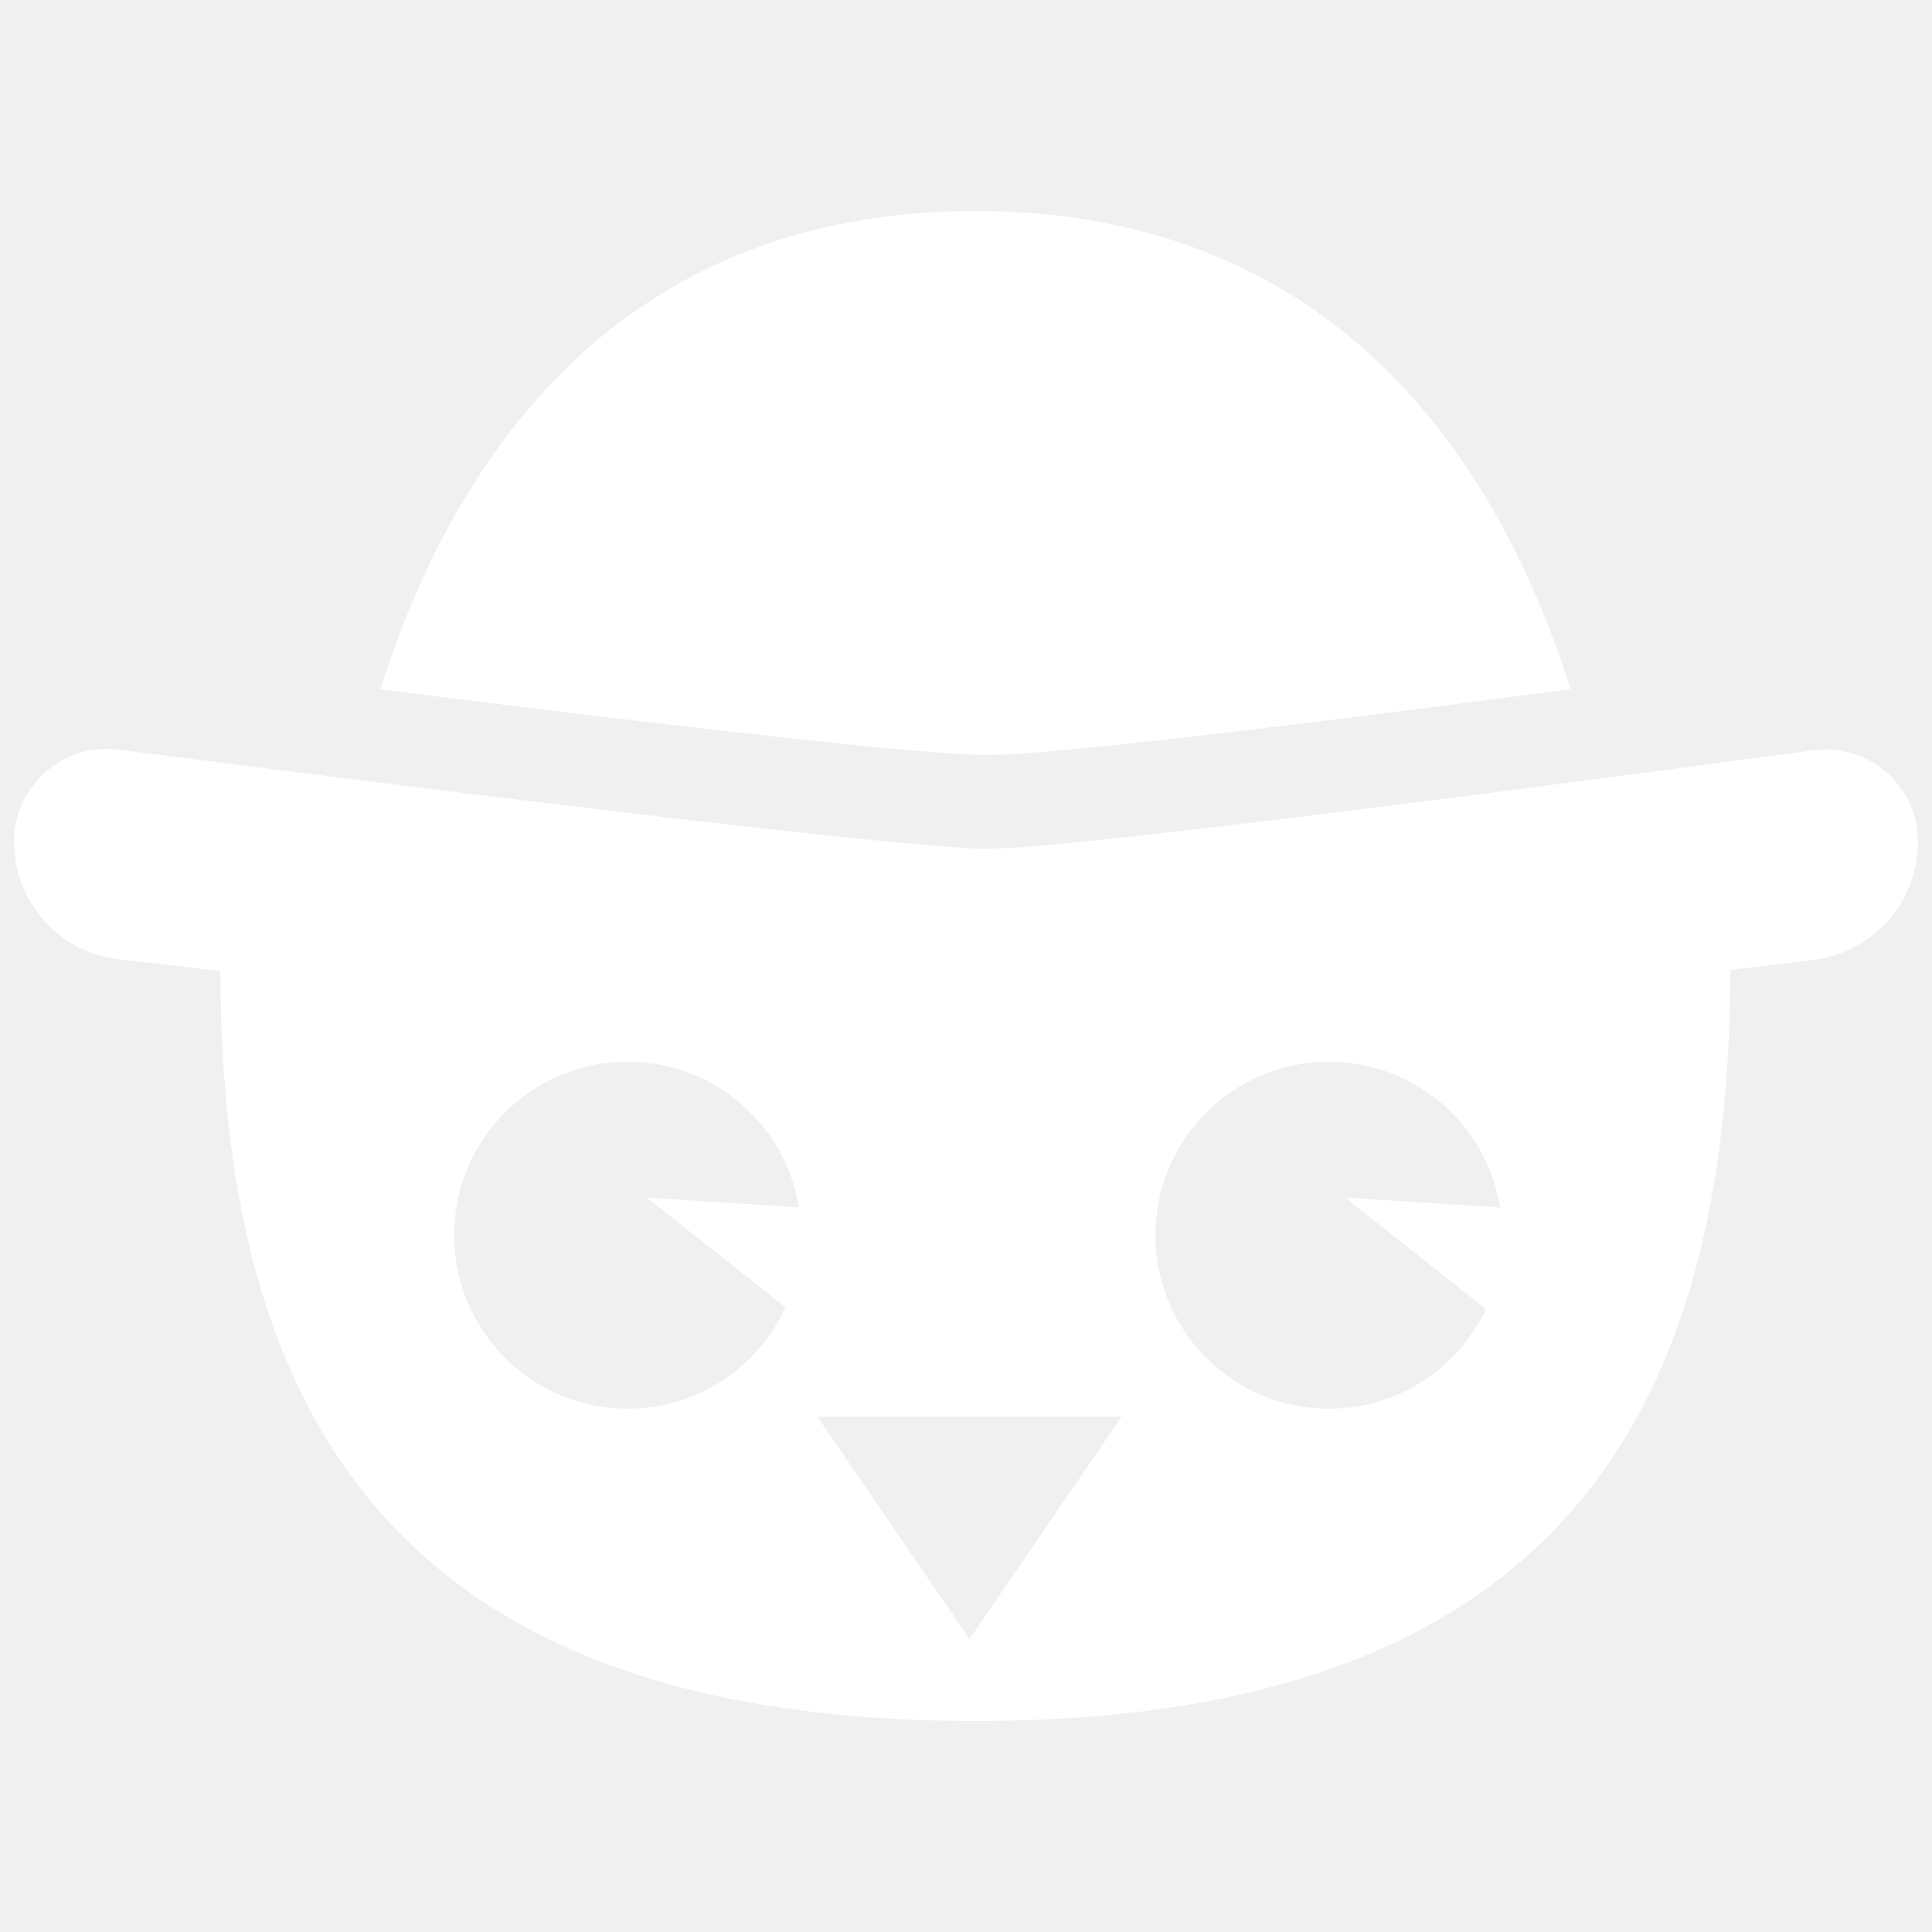
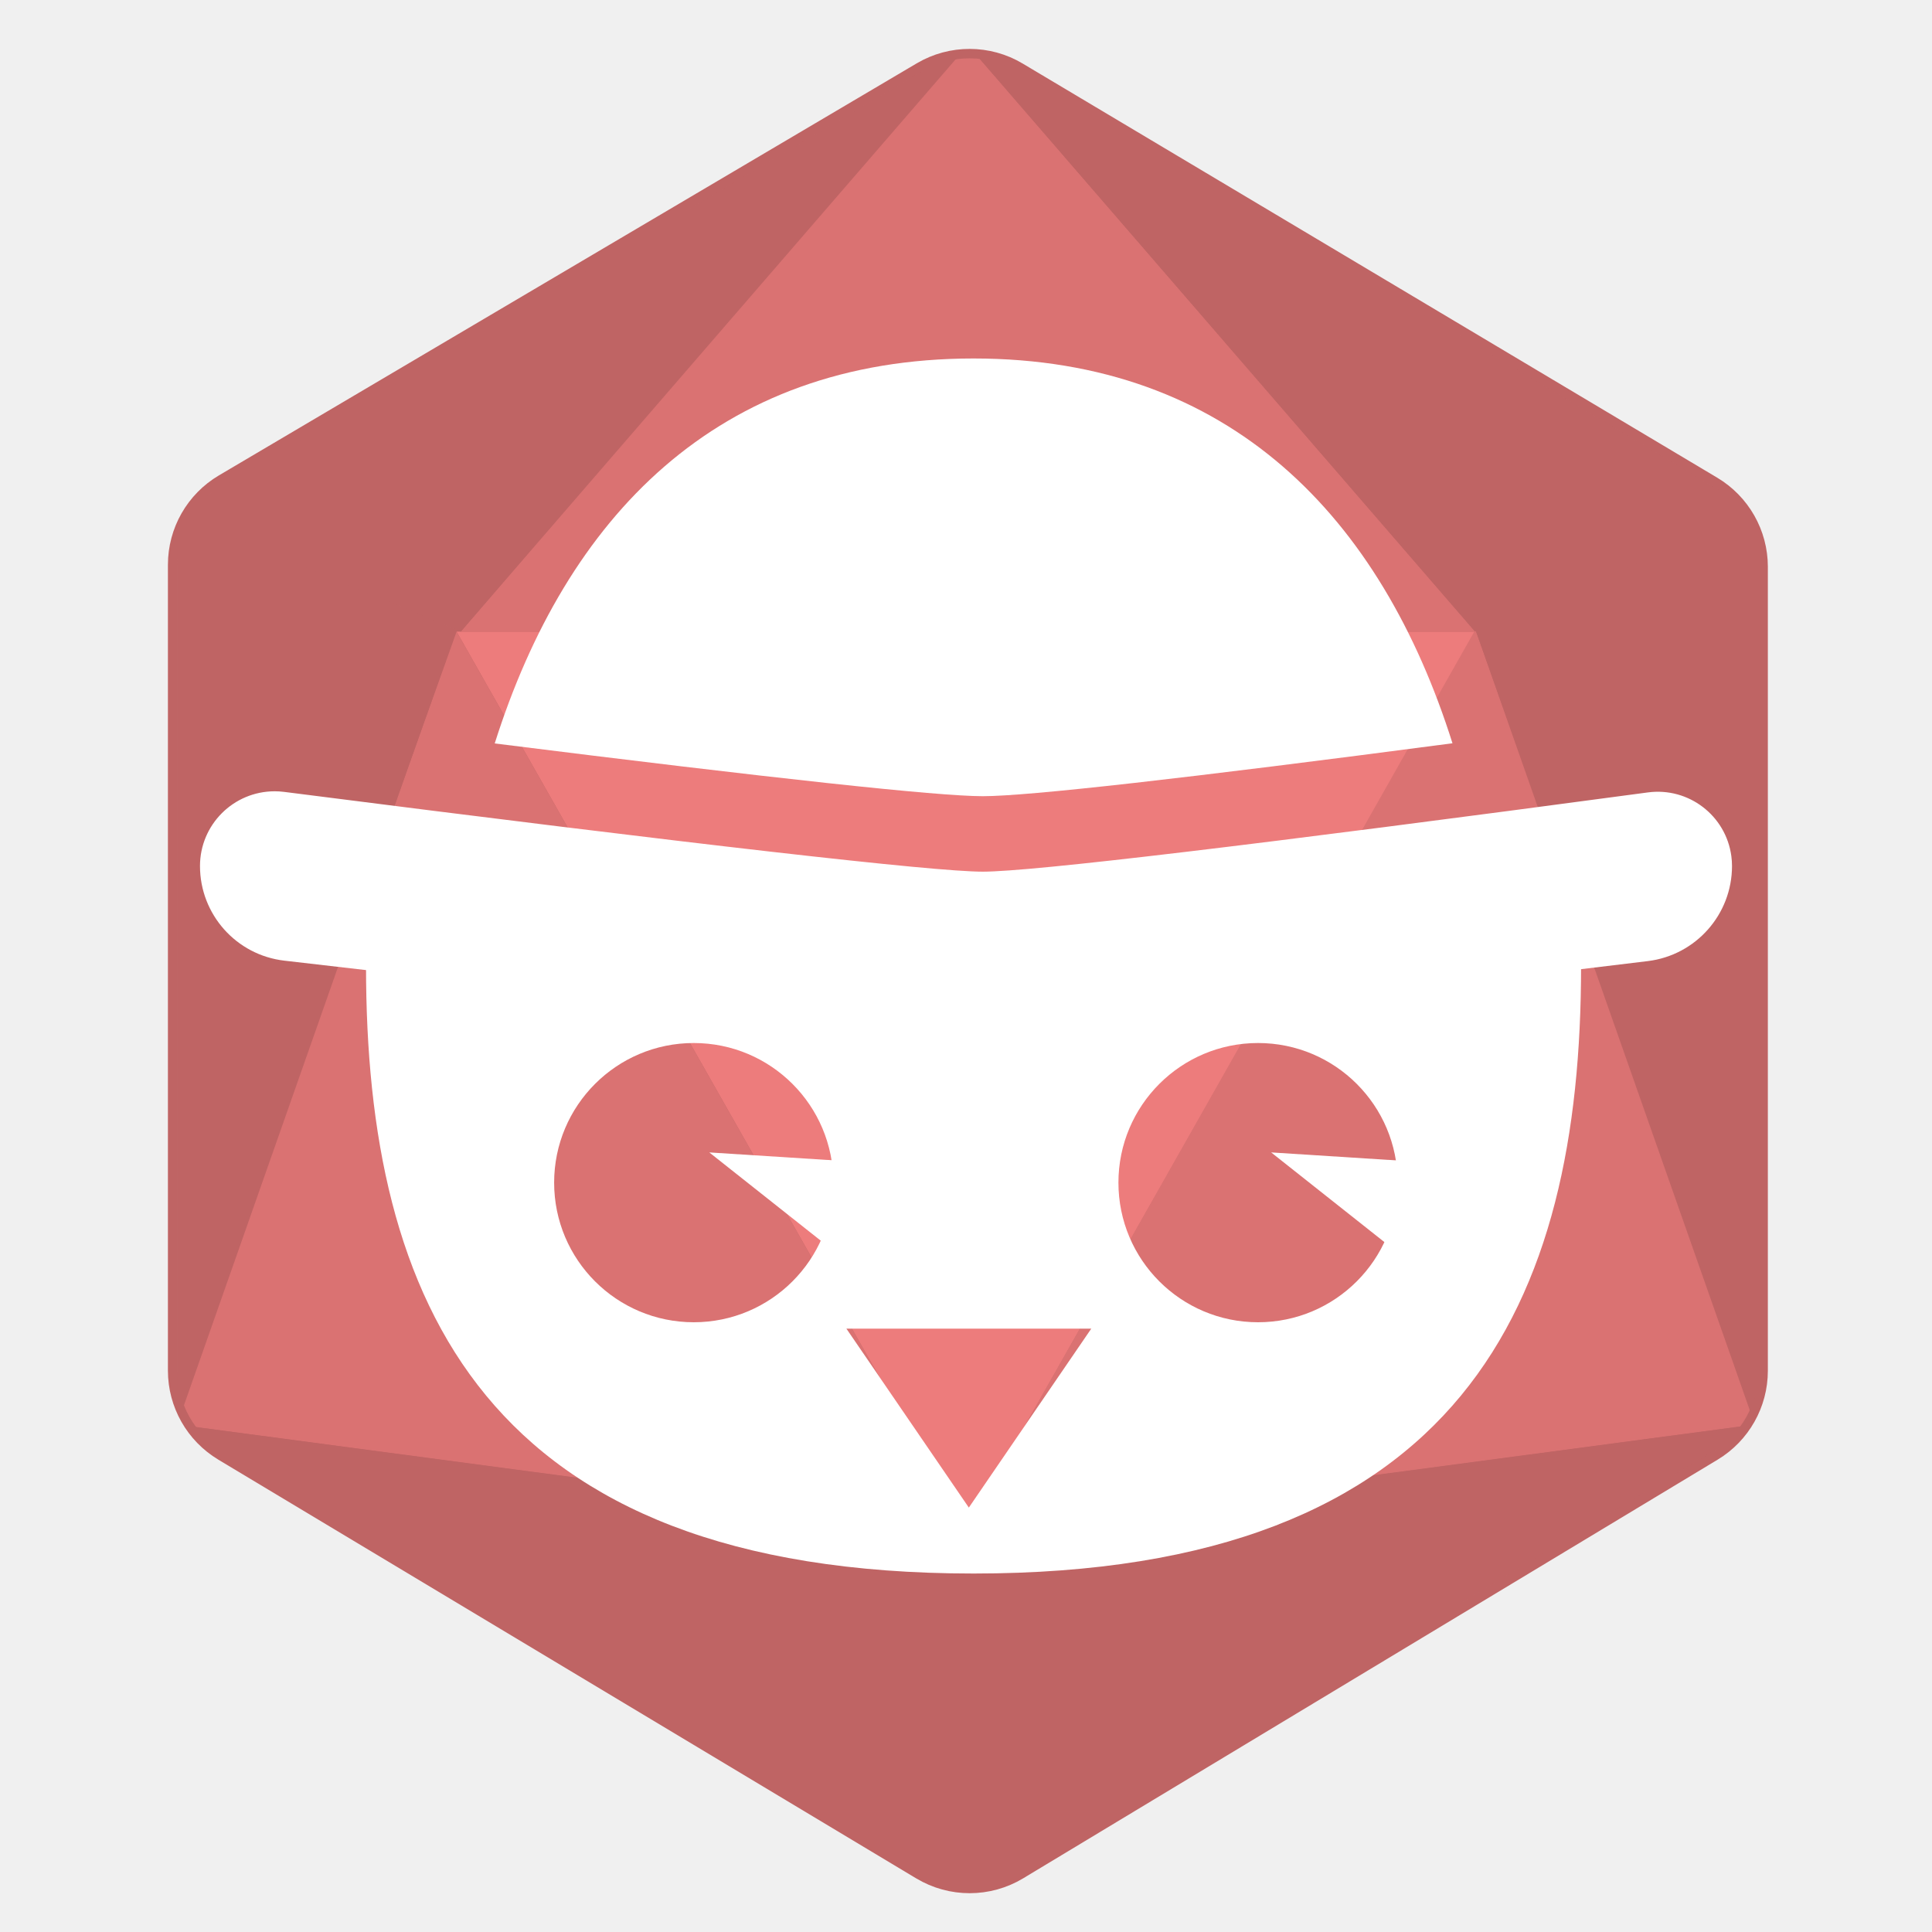
- <svg xmlns="http://www.w3.org/2000/svg" viewBox="50 50 412 412">
+ <svg xmlns="http://www.w3.org/2000/svg" xmlns:xlink="http://www.w3.org/1999/xlink" width="512" height="512">
  <defs>
    <path d="M12.289 116.744 197.226 7.543a25 25 0 0 1 25.515.054l184.063 109.754A25 25 0 0 1 419 138.824V351.88a25 25 0 0 1-12.092 21.41L222.877 484.237a25 25 0 0 1-25.77.027L12.137 373.283A25 25 0 0 1 0 351.845V138.271a25 25 0 0 1 12.289-21.527Z" id="a" />
  </defs>
  <g fill="none" fill-rule="evenodd">
+     <g transform="translate(47 11.39)">
+       <path d="M12.289 116.744 197.226 7.543a25 25 0 0 1 25.515.054l184.063 109.754A25 25 0 0 1 419 138.824V351.88a25 25 0 0 1-12.092 21.41L222.877 484.237a25 25 0 0 1-25.77.027L12.137 373.283A25 25 0 0 1 0 351.845V138.271a25 25 0 0 1 12.289-21.527Z" stroke="#BF6464" stroke-width="5" fill="#BF6464" />
+       <mask id="b" fill="#fff">
+         <use xlink:href="#a" />
+       </mask>
+       <g mask="url(#b)">
+         <path fill="#ED7C7C" d="M209 394 74 156h270z" />
+         <path fill="#DA7272" d="M209 0 75.107 156H344zM74 156l135 238-210-27.968z" />
+         <path fill="#DA7272" d="M344 155.472 209 394l210-27.968z" />
+         <path fill="#BF6464" d="M74 155.472 0 366V124zM344 155.472 418 366V124z" />
+         <path fill="#BF6464" d="M343.893 156 419 124.624 209 0z" />
+         <path fill="#BF6464" d="M75.107 156 0 124.624 210 0zM209 393.92V492L-1 366zM209 393.92V492l210-126z" />
+       </g>
+     </g>
    <g fill="#FFF">
      <path d="m404.483 238.598.678.547.7.564.699.564C412.954 245.447 419 250.693 419 256c0 88.918-31.202 161-161 161S97 344.918 97 256c0-5.843 7.076-11.613 14.03-17.295L260.7 256l143.783-17.402ZM289.202 352.101h-64.9l32.45 47.426 32.45-47.426Zm-105.35-75.69c-20.434 0-37 16.565-37 37 0 20.434 16.566 37 37 37 20.435 0 37-16.566 37-37 0-20.435-16.565-37-37-37Zm149.543 0c-20.434 0-37 16.565-37 37 0 20.434 16.566 37 37 37 20.435 0 37-16.566 37-37 0-20.435-16.565-37-37-37ZM258 95c68.081 0 108.062 42.257 126.922 101.974C313.891 206.325 272.395 211 260.43 211c-11.947 0-55.055-4.66-129.324-13.981C150.014 137.277 189.903 95 258 95Z" />
      <path d="m187.971 305.404 62.6 3.992-13.41 34.955zM336.87 305.404l62.6 3.992-13.411 34.954zM75.308 209.86C185.655 223.953 247.362 231 260.43 231c13.024 0 71.785-7 176.282-21.001 10.77-1.443 20.67 6.118 22.114 16.888.116.866.174 1.74.174 2.613 0 12.841-9.589 23.66-22.337 25.203L260.699 276 75.351 254.583C62.612 253.11 53 242.323 53 229.5c0-10.935 8.865-19.8 19.8-19.8.838 0 1.676.054 2.508.16Z" />
    </g>
  </g>
</svg>
